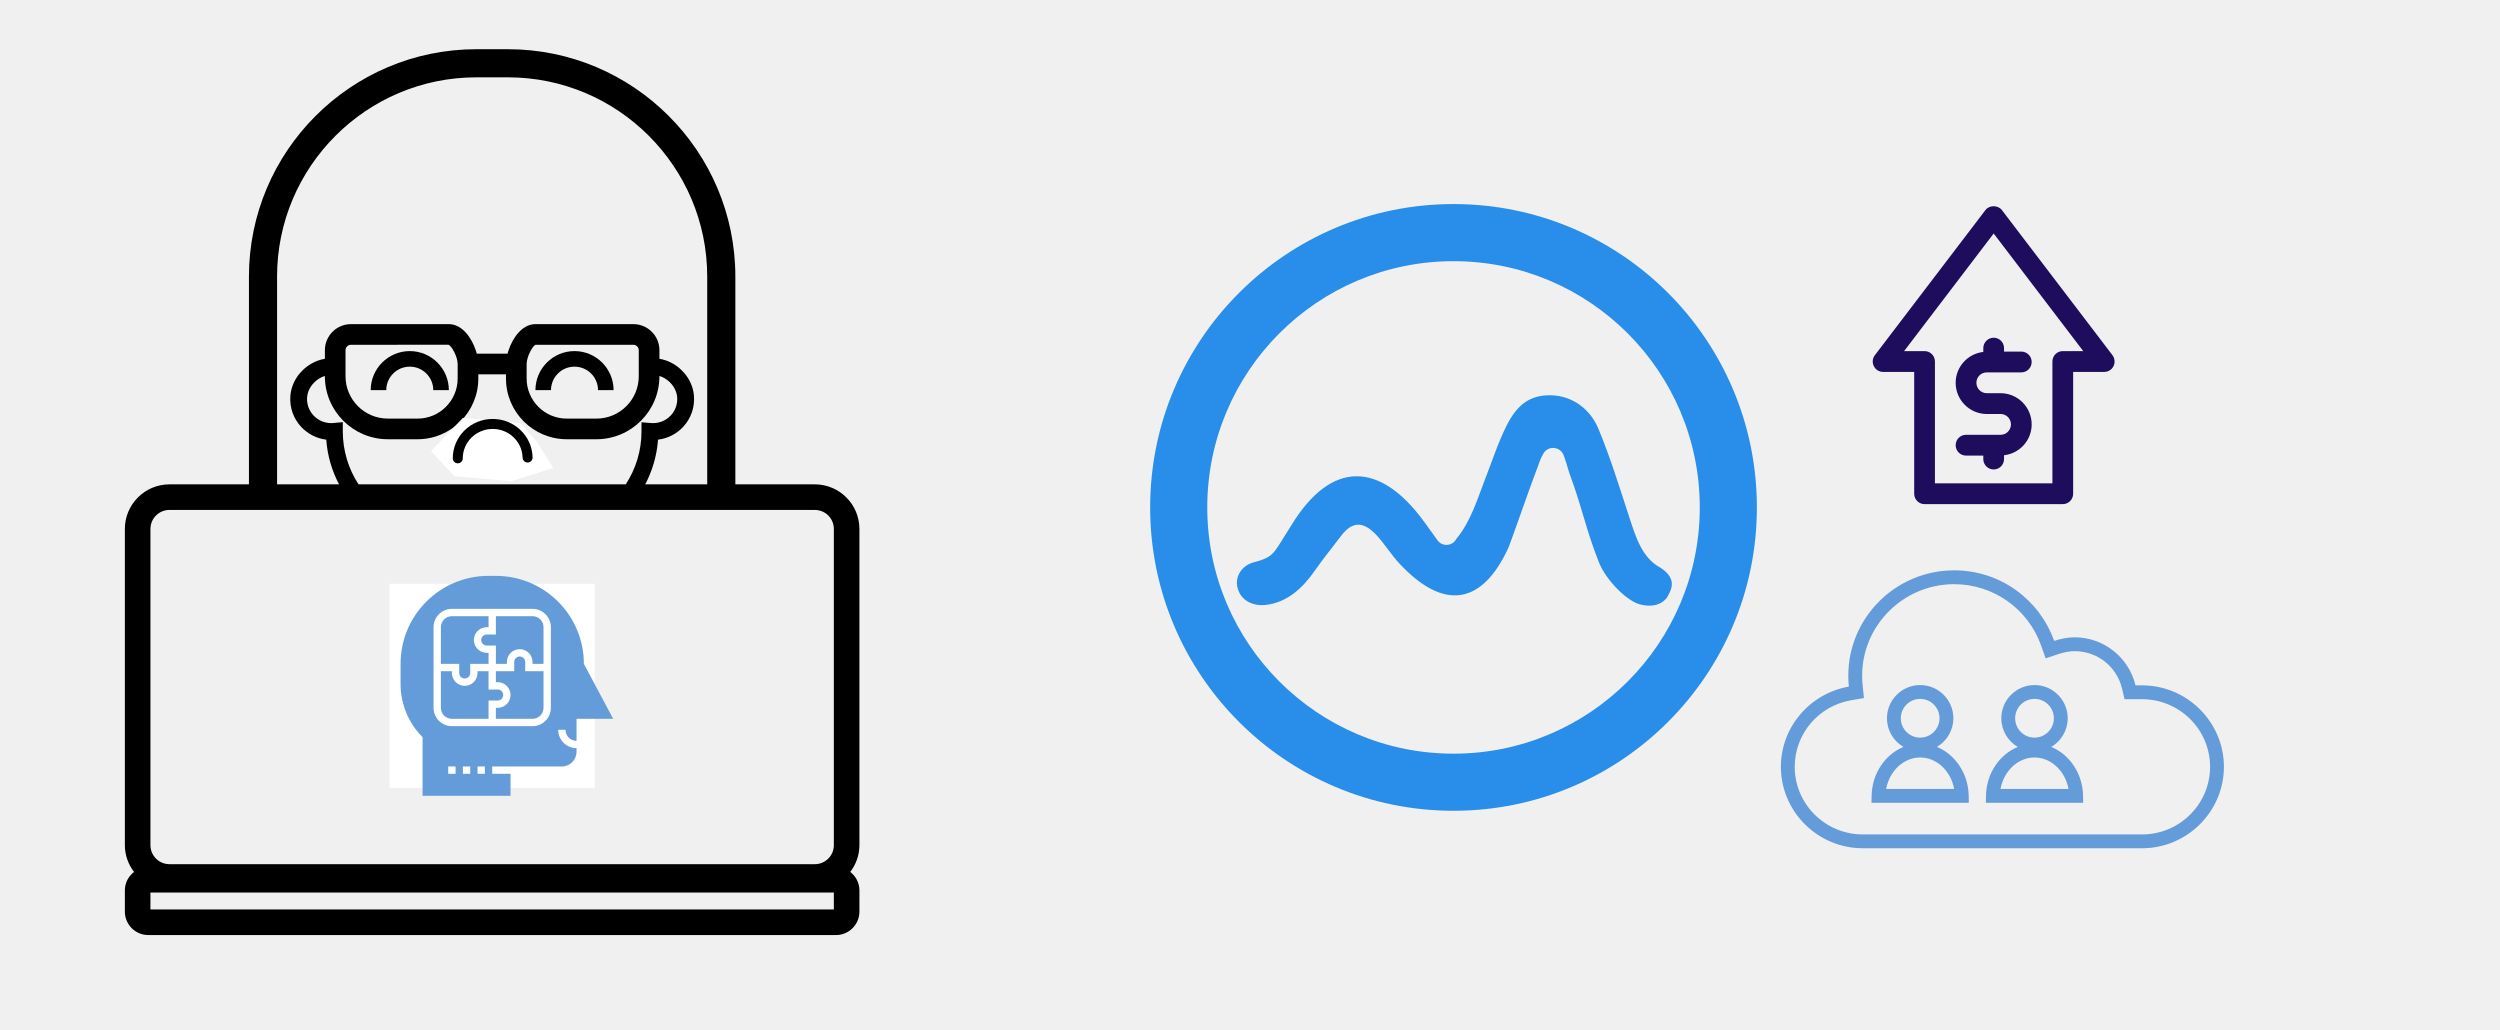
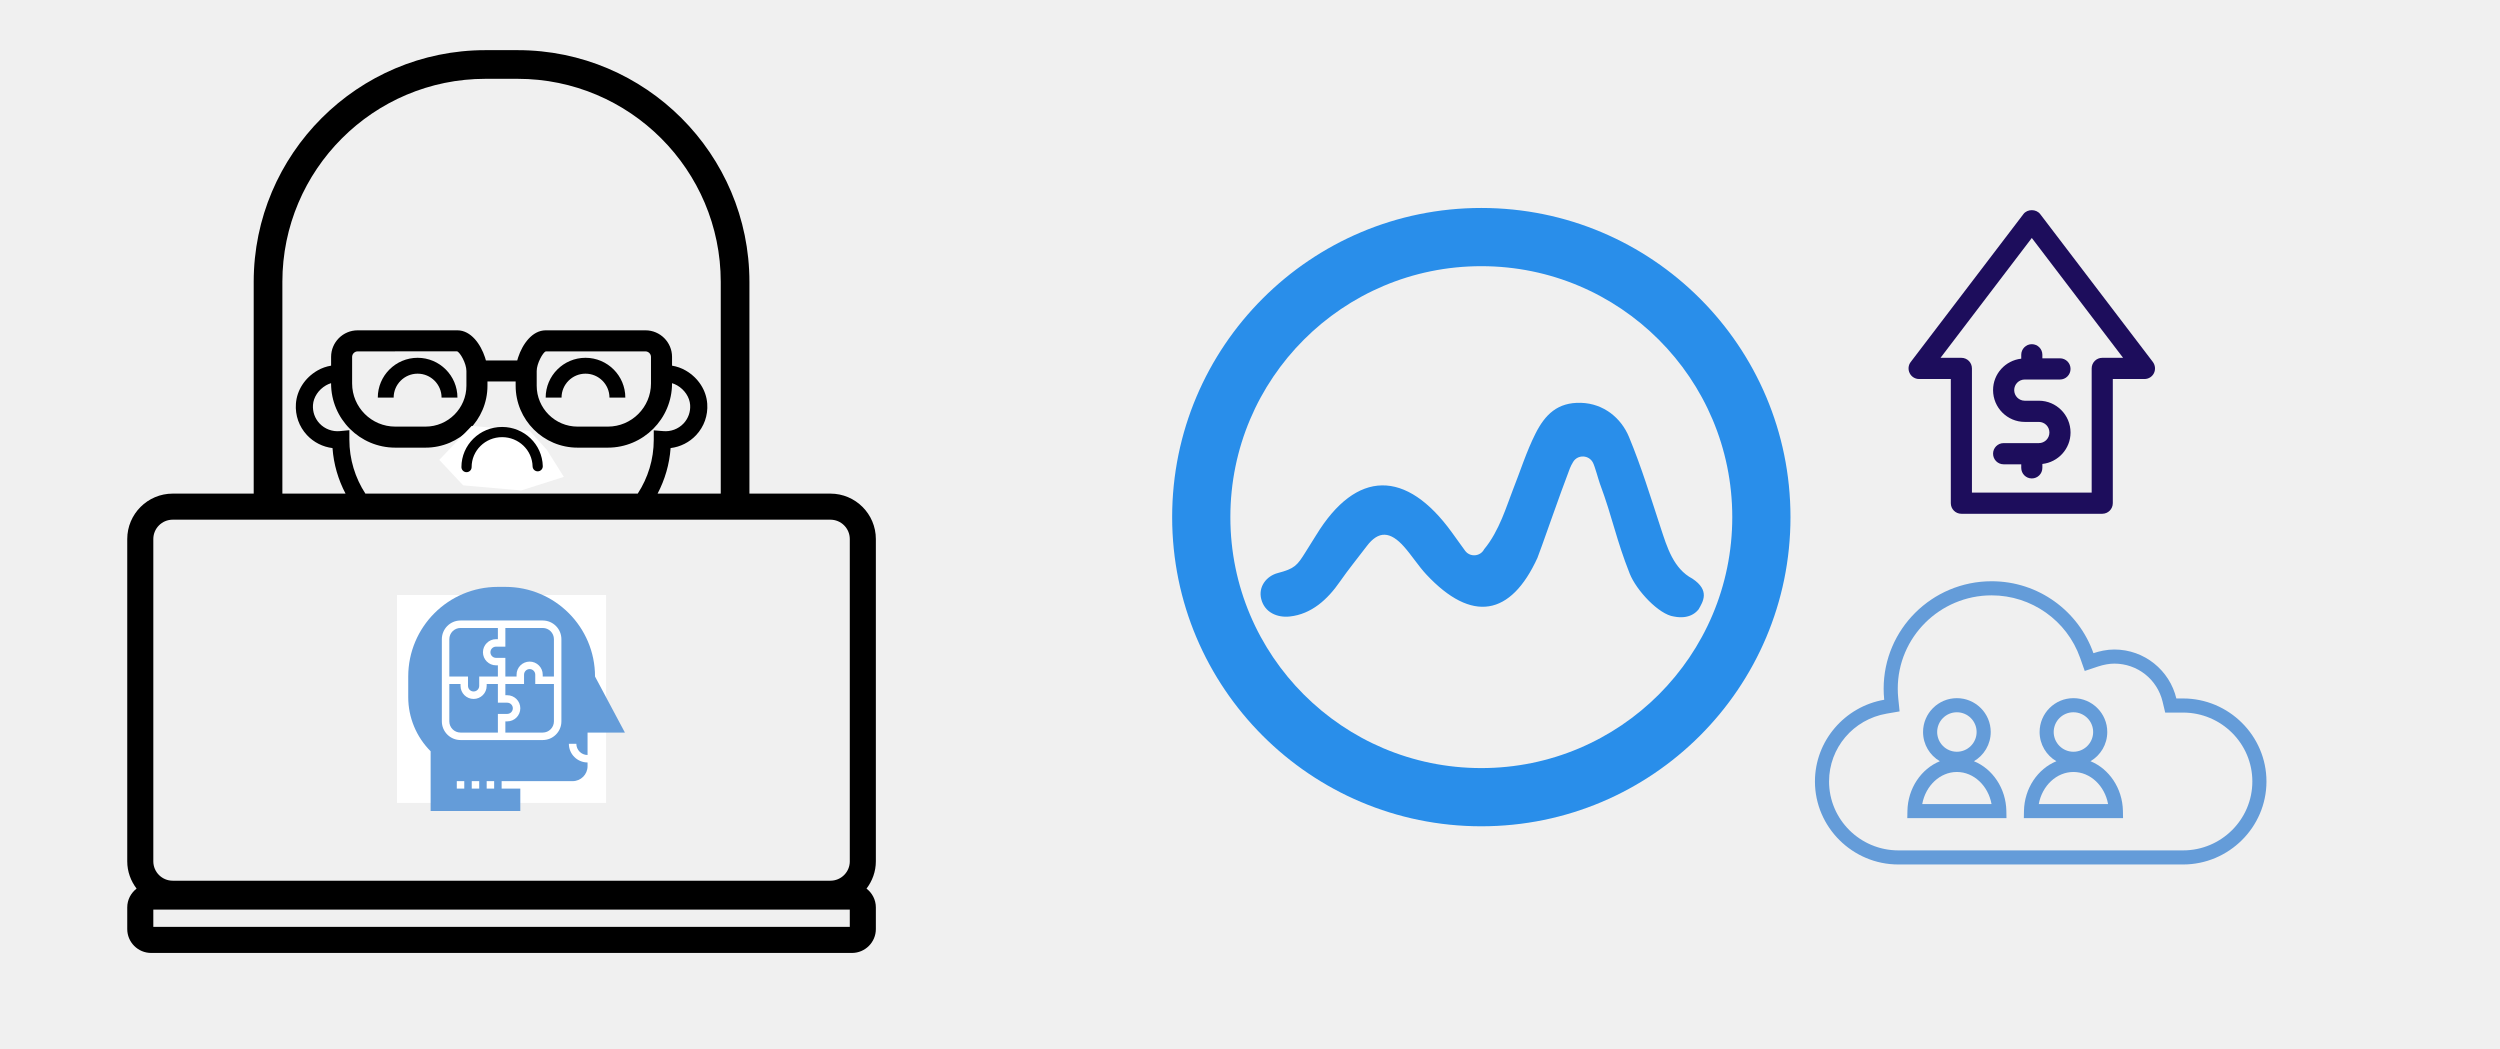
- <svg xmlns="http://www.w3.org/2000/svg" width="2291" height="943" overflow="hidden">
+ <svg xmlns="http://www.w3.org/2000/svg" width="2248" height="943" overflow="hidden">
  <defs>
    <clipPath id="clip0">
-       <rect x="679" y="483" width="2291" height="943" />
+       <rect x="679" y="483" width="2248" height="943" />
    </clipPath>
    <clipPath id="clip1">
      <rect x="678" y="482" width="903" height="903" />
    </clipPath>
    <clipPath id="clip2">
      <rect x="678" y="482" width="903" height="903" />
    </clipPath>
    <clipPath id="clip3">
      <rect x="678" y="482" width="903" height="903" />
    </clipPath>
    <clipPath id="clip4">
      <rect x="1036" y="1004" width="215" height="215" />
    </clipPath>
    <clipPath id="clip5">
      <rect x="1036" y="1004" width="215" height="215" />
    </clipPath>
    <clipPath id="clip6">
      <rect x="1036" y="1004" width="215" height="215" />
    </clipPath>
    <clipPath id="clip7">
      <rect x="1732" y="669" width="558" height="558" />
    </clipPath>
    <clipPath id="clip8">
      <rect x="1732" y="669" width="558" height="558" />
    </clipPath>
    <clipPath id="clip9">
      <rect x="1732" y="669" width="558" height="558" />
    </clipPath>
    <clipPath id="clip10">
      <rect x="2354" y="655" width="304" height="307" />
    </clipPath>
    <clipPath id="clip11">
      <rect x="2354" y="655" width="304" height="307" />
    </clipPath>
    <clipPath id="clip12">
      <rect x="2354" y="655" width="304" height="307" />
    </clipPath>
    <clipPath id="clip13">
      <rect x="2311" y="929" width="406" height="408" />
    </clipPath>
    <clipPath id="clip14">
      <rect x="2311" y="929" width="406" height="408" />
    </clipPath>
    <clipPath id="clip15">
      <rect x="2311" y="929" width="406" height="408" />
    </clipPath>
  </defs>
  <g clip-path="url(#clip0)" transform="translate(-679 -483)">
    <g clip-path="url(#clip1)">
      <g clip-path="url(#clip2)">
        <g clip-path="url(#clip3)">
          <path d="M1054.52 819.004C1066.4 819.004 1076.06 828.664 1076.06 840.544L1083.2 840.544 1090.33 840.544C1090.33 820.799 1074.27 804.734 1054.52 804.734 1034.78 804.734 1018.71 820.799 1018.71 840.544L1025.85 840.544 1032.97 840.544C1032.97 828.664 1042.64 819.004 1054.52 819.004Z" />
          <path d="M1227.03 840.544 1234.15 840.544 1241.29 840.544C1241.29 820.799 1225.22 804.734 1205.48 804.734 1185.73 804.734 1169.67 820.799 1169.67 840.544L1176.8 840.544 1183.94 840.544C1183.94 828.664 1193.6 819.004 1205.48 819.004 1217.36 819.004 1227.03 828.664 1227.03 840.544Z" />
          <path d="M1129.98 913.858C1129.99 913.858 1129.99 913.858 1130 913.858 1138.24 913.858 1146.51 910.196 1152.66 903.792 1158.83 897.388 1162.18 888.999 1161.87 880.764 1161.74 877.345 1158.92 874.73 1155.45 874.82 1152.04 874.946 1149.37 877.823 1149.51 881.233 1149.7 886.122 1147.6 891.218 1143.76 895.205 1139.91 899.192 1134.9 901.483 1130.01 901.483 1130.01 901.483 1130.01 901.483 1130 901.483 1125.1 901.483 1120.1 899.192 1116.25 895.196 1112.41 891.2 1110.32 886.104 1110.52 881.206 1110.65 877.787 1107.99 874.919 1104.57 874.784 1101.04 874.432 1098.28 877.309 1098.15 880.728 1097.83 888.963 1101.18 897.361 1107.33 903.765 1113.48 910.169 1121.74 913.849 1129.98 913.858Z" />
          <path d="M1425.72 926.856 1352.88 926.856 1352.88 736.489C1352.88 621.583 1259.39 528.1 1144.49 528.1L1115.52 528.1C1000.61 528.1 907.125 621.583 907.125 736.489L907.125 926.856 834.279 926.856C811.756 926.856 793.419 945.185 793.419 967.708L793.419 1257.5C793.419 1266.75 796.621 1275.18 801.816 1282.04 796.747 1285.97 793.419 1292.05 793.419 1298.94L793.419 1318.42C793.419 1330.26 803.052 1339.89 814.895 1339.89L1445.1 1339.89C1456.93 1339.89 1466.57 1330.26 1466.57 1318.42L1466.57 1298.94C1466.57 1292.04 1463.24 1285.96 1458.17 1282.04 1463.37 1275.18 1466.57 1266.75 1466.57 1257.5L1466.57 967.708C1466.57 945.185 1448.24 926.856 1425.72 926.856ZM932.904 736.489C932.904 635.799 1014.82 553.87 1115.52 553.87L1144.49 553.87C1245.18 553.87 1327.1 635.79 1327.1 736.489L1327.1 926.856 1270.3 926.856C1276.85 914.327 1280.98 900.482 1282.01 885.905 1290.75 884.85 1298.93 880.737 1304.98 874.251 1312.14 866.566 1315.69 856.545 1314.95 846.019 1314.1 833.869 1306.87 822.729 1295.63 816.199L1295.63 816.199C1291.7 813.917 1287.56 812.51 1283.3 811.797L1283.3 804.356 1283.3 803.914C1283.3 790.744 1272.59 780.029 1259.42 780.029L1169.73 780.029C1157.52 780.029 1148.78 792.557 1144.92 804.356 1144.61 805.285 1144.34 806.205 1144.1 807.116L1115.93 807.116C1115.69 806.205 1115.41 805.285 1115.11 804.356 1111.24 792.566 1102.51 780.029 1090.29 780.029L1000.61 780.029C987.439 780.029 976.723 790.744 976.723 803.914L976.723 804.356 976.723 811.797C972.457 812.51 968.325 813.917 964.393 816.208 953.154 822.729 945.938 833.878 945.081 846.028 944.35 856.554 947.886 866.576 955.048 874.26 961.091 880.737 969.273 884.859 977.995 885.914 979.014 900.482 983.145 914.327 989.712 926.865L932.913 926.865 932.913 736.489ZM984.679 870.653C977.941 871.32 971.049 868.821 966.305 863.743 962.093 859.215 960 853.307 960.433 847.092 960.92 840.147 965.394 833.418 972.105 829.521 973.629 828.637 975.163 828.024 976.705 827.546L976.705 827.817C976.705 859.639 1002.59 885.526 1034.41 885.526L1061.66 885.526C1092.35 885.526 1117.33 860.559 1117.33 829.855L1117.33 826.04 1142.67 826.04 1142.67 829.855C1142.67 860.55 1167.64 885.526 1198.34 885.526L1225.58 885.526C1257.41 885.526 1283.29 859.639 1283.29 827.817L1283.29 827.555C1284.84 828.033 1286.36 828.646 1287.9 829.53 1294.61 833.427 1299.08 840.156 1299.57 847.092 1300 853.307 1297.92 859.215 1293.69 863.743 1288.95 868.821 1282.07 871.302 1275.32 870.653L1266.86 869.976 1266.86 878.473C1266.86 896.062 1261.66 912.713 1252.46 926.856L1007.54 926.856C998.353 912.686 993.139 895.999 993.139 878.32L993.139 869.823 984.679 870.653ZM995.629 827.826 995.629 803.923C995.629 801.235 997.902 798.962 1000.59 798.962L1090 798.926C1092.77 799.818 1098.4 809.849 1098.4 816.587L1098.4 829.864C1098.4 850.123 1081.92 866.603 1061.66 866.603L1034.42 866.603C1013.03 866.603 995.629 849.203 995.629 827.826ZM1161.6 829.864 1161.6 816.587C1161.6 809.849 1167.23 799.818 1169.71 798.962L1259.4 798.962C1262.09 798.962 1264.36 801.235 1264.36 803.923L1264.36 827.826C1264.36 849.212 1246.96 866.612 1225.58 866.612L1198.34 866.612C1178.09 866.603 1161.6 850.123 1161.6 829.864ZM1443.14 1316.46 816.862 1316.46 816.862 1300.92 1443.13 1300.92 1443.13 1316.46ZM1443.14 1257.51C1443.14 1267.12 1435.33 1274.93 1425.72 1274.93L834.279 1274.93C824.673 1274.93 816.862 1267.12 816.862 1257.51L816.862 967.708C816.862 958.11 824.673 950.299 834.279 950.299L1425.71 950.299C1435.32 950.299 1443.13 958.11 1443.13 967.708L1443.13 1257.51Z" />
          <path d="M1130 1071.93C1106.38 1071.93 1087.15 1091.16 1087.15 1114.78 1087.15 1138.4 1106.38 1157.62 1130 1157.62 1153.62 1157.62 1172.84 1138.4 1172.84 1114.78 1172.84 1091.16 1153.62 1071.93 1130 1071.93ZM1130 1139.57C1116.33 1139.57 1105.19 1128.45 1105.19 1114.77 1105.19 1101.09 1116.32 1089.96 1130 1089.96 1143.68 1089.96 1154.8 1101.09 1154.8 1114.77 1154.8 1128.45 1143.68 1139.57 1130 1139.57Z" />
        </g>
      </g>
    </g>
    <rect x="1036" y="1018" width="188" height="187" fill="#FFFFFF" />
    <g clip-path="url(#clip4)">
      <g clip-path="url(#clip5)">
        <g clip-path="url(#clip6)">
          <path d="M1167.02 1047.67 1133.42 1047.67 1133.42 1064.47 1125.02 1064.47C1122.25 1064.47 1119.98 1066.73 1119.98 1069.51 1119.98 1072.29 1122.25 1074.55 1125.02 1074.55L1133.42 1074.55 1133.42 1091.34 1143.5 1091.34 1143.5 1089.66C1143.5 1083.18 1148.77 1077.91 1155.26 1077.91 1161.74 1077.91 1167.02 1083.18 1167.02 1089.66L1167.02 1091.34 1177.09 1091.34 1177.09 1057.75C1177.09 1052.19 1172.57 1047.67 1167.02 1047.67Z" fill="#649CD9" />
          <path d="M1133.42 1010.72 1126.7 1010.72C1082.17 1010.72 1046.08 1046.82 1046.08 1091.34L1046.08 1109.87C1046.08 1128.12 1053.33 1145.62 1066.23 1158.53L1066.23 1212.28 1146.86 1212.28 1146.86 1192.12 1130.06 1192.12 1130.06 1185.41 1146.86 1185.41 1193.89 1185.41C1201.31 1185.41 1207.33 1179.39 1207.33 1171.97L1207.33 1168.61C1198.07 1168.61 1190.53 1161.07 1190.53 1151.81L1197.25 1151.81C1197.25 1157.37 1201.77 1161.89 1207.33 1161.89L1207.33 1141.73 1240.92 1141.73 1214.05 1091.34 1214.05 1091.34C1214.05 1046.82 1177.95 1010.72 1133.42 1010.72ZM1096.47 1192.12 1089.75 1192.12 1089.75 1185.41 1096.47 1185.41 1096.47 1192.12ZM1109.91 1192.12 1103.19 1192.12 1103.19 1185.41 1109.91 1185.41 1109.91 1192.12ZM1123.34 1192.12 1116.62 1192.12 1116.62 1185.41 1123.34 1185.41 1123.34 1192.12ZM1183.81 1131.66C1183.81 1140.92 1176.28 1148.45 1167.02 1148.45L1093.11 1148.45C1083.85 1148.45 1076.31 1140.92 1076.31 1131.66L1076.31 1057.75C1076.31 1048.49 1083.85 1040.95 1093.11 1040.95L1167.02 1040.95C1176.28 1040.95 1183.81 1048.49 1183.81 1057.75L1183.81 1131.66Z" fill="#649CD9" />
          <path d="M1099.83 1099.74C1099.83 1102.52 1102.09 1104.78 1104.87 1104.78 1107.65 1104.78 1109.91 1102.52 1109.91 1099.74L1109.91 1091.34 1126.7 1091.34 1126.7 1081.27 1125.02 1081.27C1118.54 1081.27 1113.27 1075.99 1113.27 1069.51 1113.27 1063.02 1118.54 1057.75 1125.02 1057.75L1126.7 1057.75 1126.7 1047.67 1093.11 1047.67C1087.55 1047.67 1083.03 1052.19 1083.03 1057.75L1083.03 1091.34 1099.83 1091.34 1099.83 1099.74Z" fill="#649CD9" />
          <path d="M1160.3 1089.66C1160.3 1086.89 1158.04 1084.62 1155.26 1084.62 1152.48 1084.62 1150.22 1086.89 1150.22 1089.66L1150.22 1098.06 1133.42 1098.06 1133.42 1108.14 1135.1 1108.14C1141.59 1108.14 1146.86 1113.41 1146.86 1119.9 1146.86 1126.38 1141.59 1131.66 1135.1 1131.66L1133.42 1131.66 1133.42 1141.73 1167.02 1141.73C1172.57 1141.73 1177.09 1137.21 1177.09 1131.66L1177.09 1098.06 1160.3 1098.06 1160.3 1089.66Z" fill="#649CD9" />
          <path d="M1140.14 1119.9C1140.14 1117.12 1137.88 1114.86 1135.1 1114.86L1126.7 1114.86 1126.7 1098.06 1116.62 1098.06 1116.62 1099.74C1116.62 1106.23 1111.35 1111.5 1104.87 1111.5 1098.38 1111.5 1093.11 1106.23 1093.11 1099.74L1093.11 1098.06 1083.03 1098.06 1083.03 1131.66C1083.03 1137.21 1087.55 1141.73 1093.11 1141.73L1126.7 1141.73 1126.7 1124.94 1135.1 1124.94C1137.88 1124.94 1140.14 1122.68 1140.14 1119.9Z" fill="#649CD9" />
        </g>
      </g>
    </g>
    <path d="M1103.15 866 1074 896.526 1095.48 919.421 1147.64 924 1186 911.789 1170.66 887.368 1155.31 870.579 1103.15 866Z" fill="#FFFFFF" fill-rule="evenodd" />
    <path d="M1098.5 903C1098.5 885.603 1112.83 871.5 1130.5 871.5 1147.88 871.5 1162.08 885.15 1162.49 902.25" stroke="#000000" stroke-width="9.167" stroke-linecap="round" stroke-linejoin="round" stroke-miterlimit="10" fill="none" fill-rule="evenodd" />
    <g clip-path="url(#clip7)">
      <g clip-path="url(#clip8)">
        <g clip-path="url(#clip9)">
          <path d="M2011 1173.66C1886.37 1173.66 1785.34 1072.63 1785.34 948 1785.34 823.373 1886.37 722.344 2011 722.344 2135.63 722.344 2236.66 823.373 2236.66 948 2236.66 1072.63 2135.63 1173.66 2011 1173.66M2011 670C1857.47 670 1733 794.466 1733 948 1733 1101.53 1857.47 1226 2011 1226 2164.53 1226 2289 1101.53 2289 948 2289 794.466 2164.53 670 2011 670M2039.08 924.305C2045.89 907.199 2051.39 889.444 2059.62 873.057 2068.28 855.806 2079.52 844.577 2100.69 845.227 2120.96 845.848 2136.72 858.827 2143.78 875.868 2154.93 902.805 2163.08 929.509 2172.18 957.257 2178 974.97 2183.67 994.281 2200.84 1003.35 2216.71 1013.91 2210.45 1023.88 2206.33 1030.99 2198.35 1040.88 2185.3 1037.52 2184.15 1037.37 2170.75 1035.61 2150.47 1014.04 2144.42 998.75 2132.02 967.44 2129.32 949.423 2117.6 917.839 2116.4 914.599 2113.17 902.471 2111.38 899.016 2107.73 891.955 2097.7 891.553 2093.57 898.342 2092.38 900.317 2091.39 902.191 2090.63 904.154 2081.88 926.685 2063.28 980.663 2061.43 984.707 2037.47 1037.01 2002.49 1043.38 1961.53 999.547 1954.58 992.109 1948.18 982.057 1941.42 974.493 1929.29 960.914 1918.76 959.756 1907.91 974.173 1899.88 984.828 1891.46 995.023 1883.85 1006.01 1872.81 1021.96 1858.28 1035.31 1838.65 1037.37 1827.53 1038.54 1816.18 1033.77 1813.11 1021.73 1810.24 1010.44 1817.95 1000.92 1827.97 998.288 1843.11 994.3 1845.32 991.646 1852.85 979.599 1853.86 977.981 1861.43 965.909 1862.43 964.278 1898.86 904.658 1943.61 905.297 1984.34 961.481 1987.25 965.486 1992.02 972.114 1996.34 978.115 2000.74 984.24 2010.06 983.573 2013.54 976.882 2027.28 960.449 2033.99 937.071 2039.08 924.307" fill="#298EEA" />
        </g>
      </g>
    </g>
    <g clip-path="url(#clip10)">
      <g clip-path="url(#clip11)">
        <g clip-path="url(#clip12)">
          <path d="M142.5 145.54 142.5 149.023C128.313 150.607 117.167 162.577 117.167 177.207 117.167 192.913 129.96 205.707 145.667 205.707L158.333 205.707C163.59 205.707 167.833 209.95 167.833 215.207 167.833 220.463 163.59 224.707 158.333 224.707L126.667 224.707C121.41 224.707 117.167 228.95 117.167 234.207 117.167 239.463 121.41 243.707 126.667 243.707L142.5 243.707 142.5 246.873C142.5 252.13 146.743 256.373 152 256.373 157.257 256.373 161.5 252.13 161.5 246.873L161.5 243.39C175.687 241.807 186.833 229.837 186.833 215.207 186.833 199.5 174.04 186.707 158.333 186.707L145.667 186.707C140.41 186.707 136.167 182.463 136.167 177.207 136.167 171.95 140.41 167.707 145.667 167.707L177.333 167.707C182.59 167.707 186.833 163.463 186.833 158.207 186.833 152.95 182.59 148.707 177.333 148.707L161.5 148.707 161.5 145.54C161.5 140.283 157.257 136.04 152 136.04 146.743 136.04 142.5 140.347 142.5 145.54Z" fill="#1D0D5C" transform="matrix(1 0 0 1.00329 2354 656)" />
          <path d="M159.537 19.443C155.927 14.757 148.01 14.757 144.463 19.443L43.13 152C40.913 154.85 40.533 158.713 42.18 162.007 43.763 165.237 47.057 167.263 50.667 167.263L79.167 167.263 79.167 278.54C79.167 283.797 83.41 288.04 88.667 288.04L215.333 288.04C220.59 288.04 224.833 283.797 224.833 278.54L224.833 167.263 253.333 167.263C256.943 167.263 260.237 165.237 261.82 162.007 263.403 158.777 263.023 154.913 260.87 152L159.537 19.443ZM215.333 148.263C210.077 148.263 205.833 152.507 205.833 157.763 205.833 157.763 205.833 157.763 205.833 157.763 205.833 157.763 205.833 157.763 205.833 157.763L205.833 269.04 98.167 269.04 98.167 157.763C98.167 157.763 98.167 157.763 98.167 157.763 98.167 157.763 98.167 157.763 98.167 157.763 98.167 152.507 93.923 148.263 88.667 148.263L69.92 148.263 152 40.85 234.08 148.263 215.333 148.263Z" fill="#1D0D5C" transform="matrix(1 0 0 1.00329 2354 656)" />
        </g>
      </g>
    </g>
    <g clip-path="url(#clip13)">
      <g clip-path="url(#clip14)">
        <g clip-path="url(#clip15)">
          <path d="M158.873 88.343C194.626 88.343 226.599 110.927 238.449 144.549L242.598 156.323 254.435 152.364C259.523 150.664 264.775 149.725 269.191 149.725 289.96 149.725 307.824 163.821 312.62 183.994L314.942 193.751 324.965 193.751 330.979 193.751C365.349 193.751 393.312 221.549 393.312 255.704 393.312 289.871 365.349 317.67 330.979 317.67L75.021 317.67C40.651 317.657 12.688 289.871 12.688 255.691 12.688 225.52 34.459 199.866 64.453 194.702L76.125 192.698 74.907 180.911C74.615 178.031 74.463 175.113 74.463 172.258 74.463 125.987 112.335 88.343 158.873 88.343M158.873 75.656C105.255 75.656 61.775 118.92 61.775 172.271 61.775 175.633 61.953 178.957 62.283 182.218 27.05 188.282 0 218.961 0 255.691 0 296.748 33.761 330.344 75.021 330.344L330.979 330.344C372.239 330.344 406 296.748 406 255.691 406 214.647 372.239 181.051 330.979 181.051L324.965 181.051C318.989 155.891 296.317 137.038 269.191 137.038 262.606 137.038 255.932 138.484 250.413 140.336 237.155 102.693 201.224 75.656 158.873 75.656L158.873 75.656Z" fill="#649CD9" transform="matrix(1 0 0 1 2311 930)" />
          <path d="M172.22 288.691 83.04 288.691 83.154 282.233C83.509 261.781 95.626 244.298 112.297 237.497 103.276 232.207 97.212 222.425 97.212 211.221 97.212 194.436 110.863 180.784 127.636 180.784 144.409 180.784 158.061 194.436 158.061 211.209 158.061 222.399 151.984 232.194 142.975 237.485 159.634 244.285 171.763 261.768 172.119 282.221L172.22 288.691ZM96.476 276.004 158.797 276.004C155.815 259.612 142.874 247.165 127.636 247.165 112.399 247.165 99.457 259.612 96.476 276.004ZM127.636 193.472C117.854 193.472 109.899 201.427 109.899 211.221 109.899 221.004 117.854 228.971 127.636 228.971 137.418 228.971 145.373 221.004 145.373 211.221 145.373 201.427 137.418 193.472 127.636 193.472Z" fill="#649CD9" transform="matrix(1 0 0 1 2311 930)" />
          <path d="M277.032 288.691 187.838 288.691 187.953 282.233C188.308 261.781 200.424 244.298 217.096 237.497 208.075 232.207 202.01 222.425 202.01 211.221 202.01 194.436 215.662 180.784 232.435 180.784 249.208 180.784 262.86 194.436 262.86 211.209 262.86 222.399 256.782 232.194 247.774 237.485 264.433 244.285 276.562 261.768 276.93 282.221L277.032 288.691ZM201.262 276.004 263.583 276.004C260.601 259.612 247.66 247.165 232.422 247.165 217.185 247.165 204.256 259.612 201.262 276.004ZM232.422 193.472C222.64 193.472 214.685 201.427 214.685 211.221 214.685 221.004 222.64 228.971 232.422 228.971 242.204 228.971 250.159 221.004 250.159 211.221 250.172 201.427 242.217 193.472 232.422 193.472Z" fill="#649CD9" transform="matrix(1 0 0 1 2311 930)" />
        </g>
      </g>
    </g>
  </g>
</svg>
